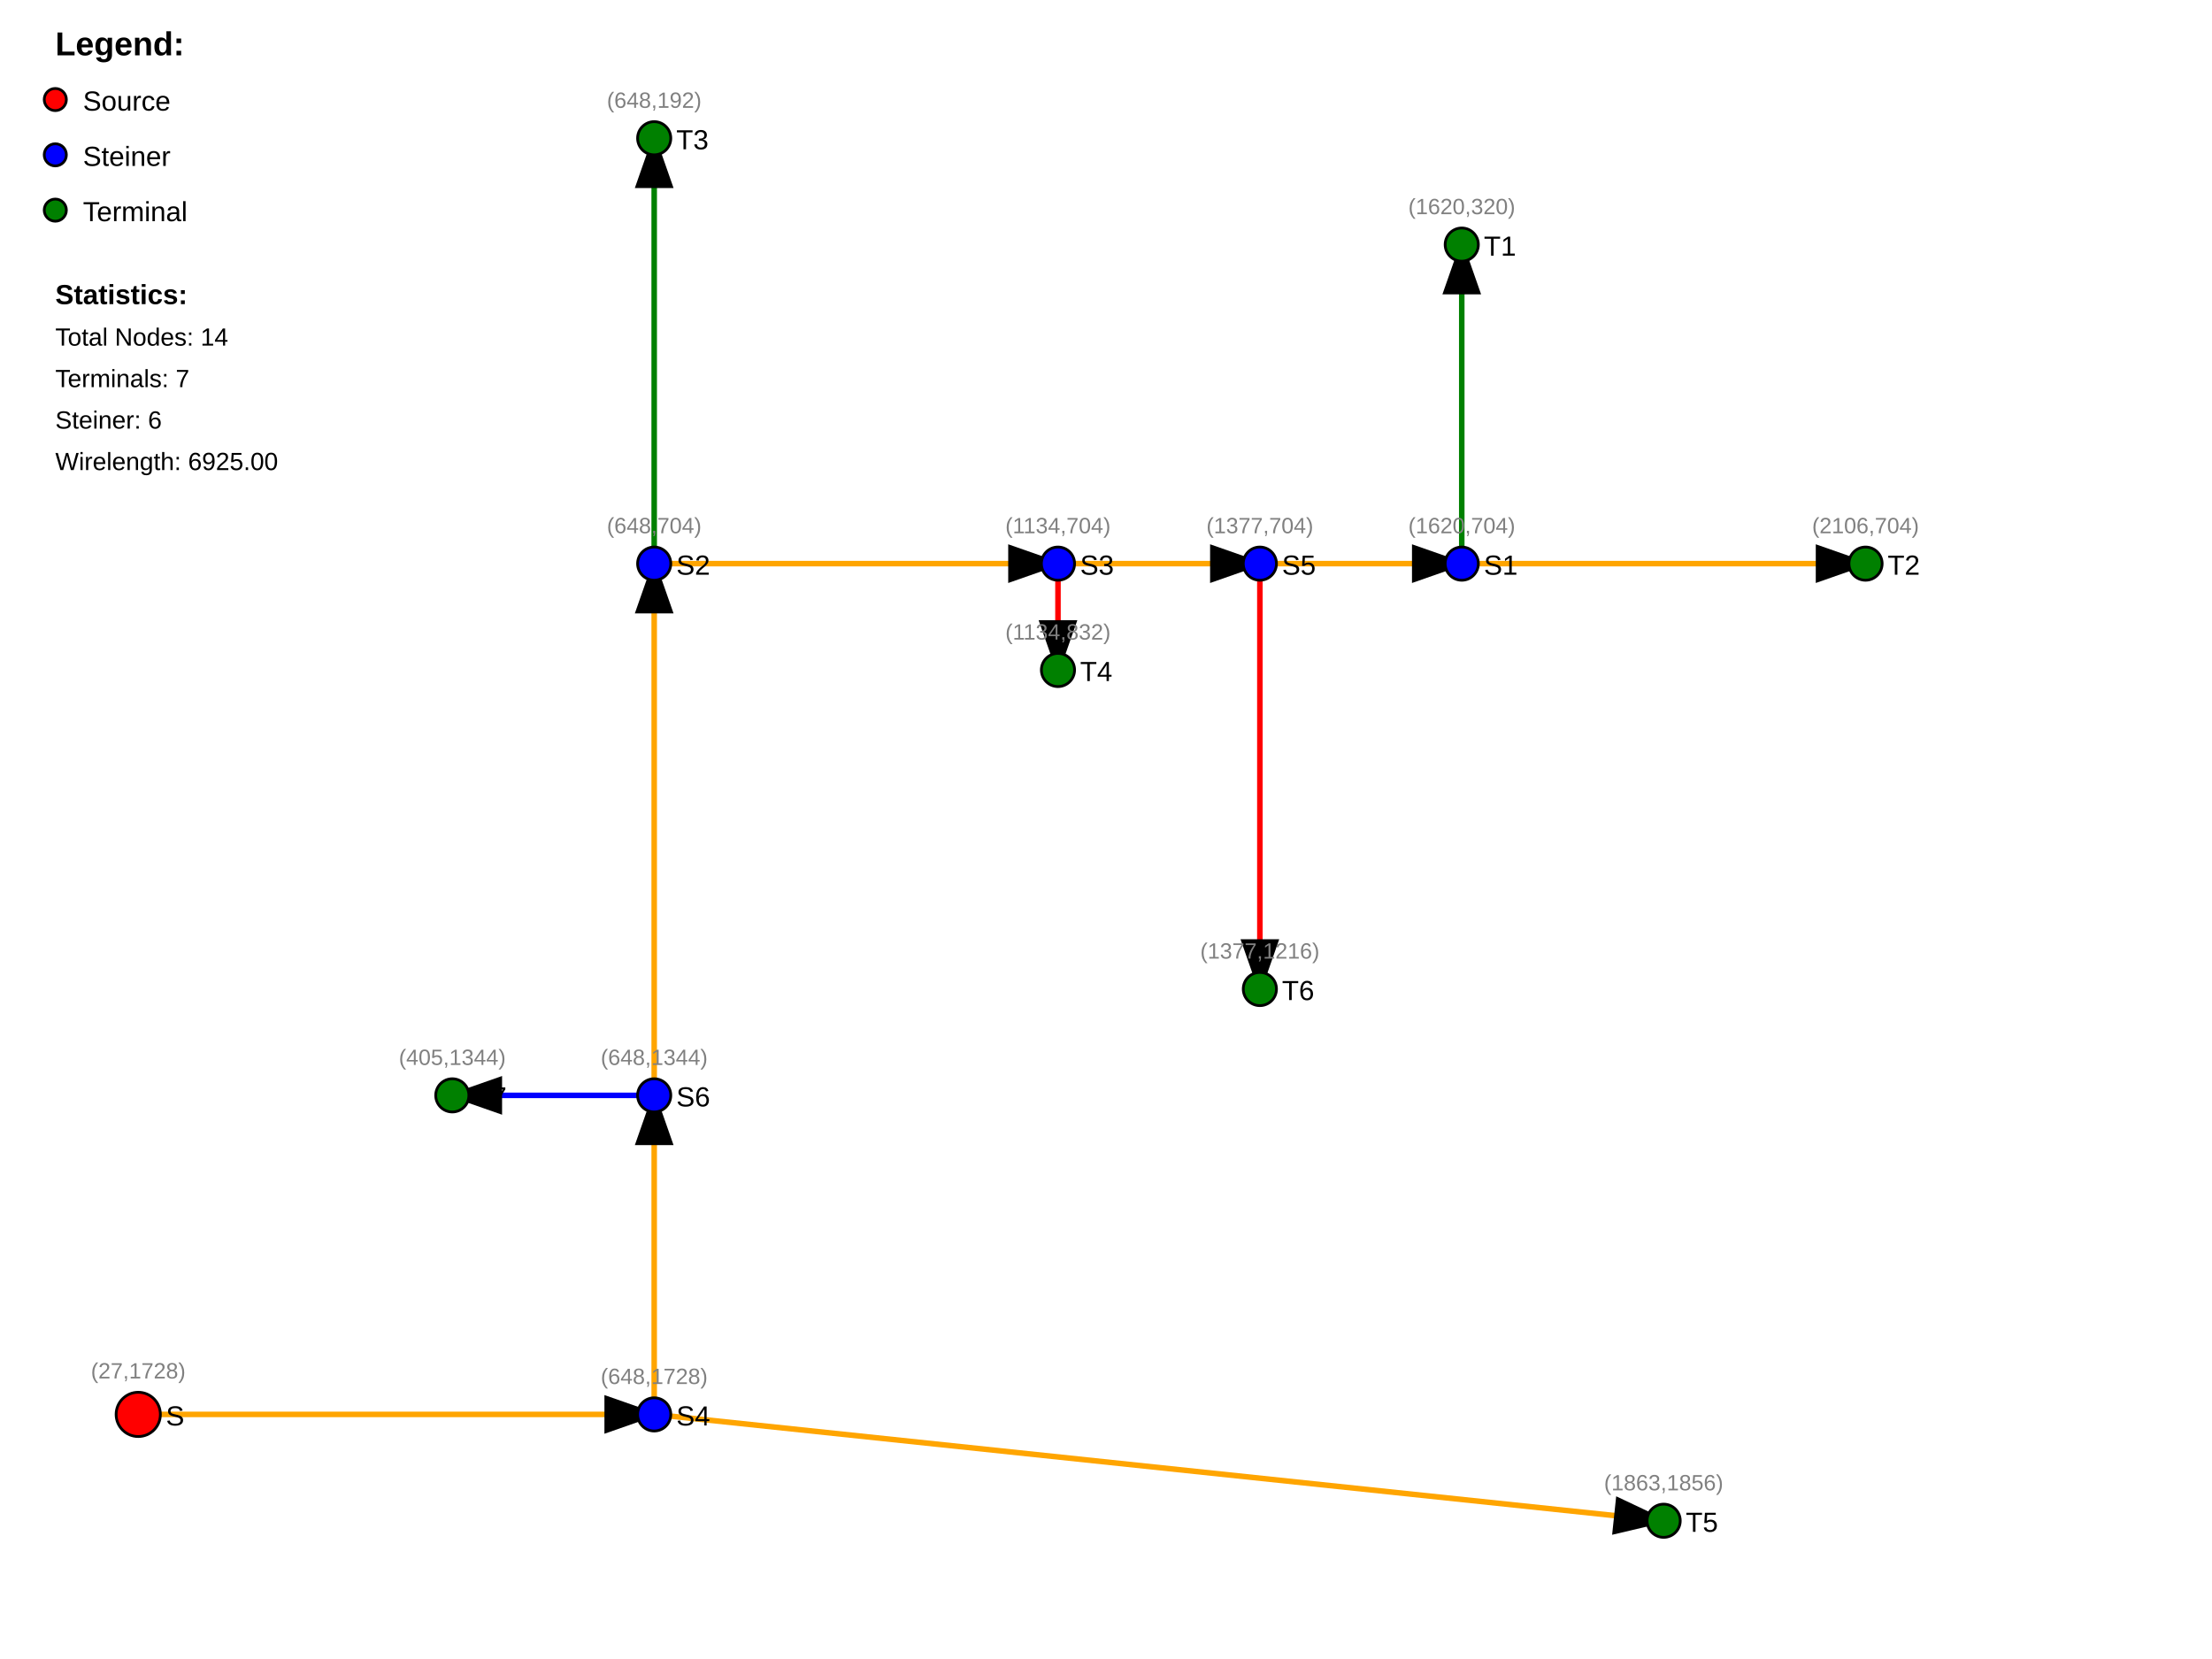
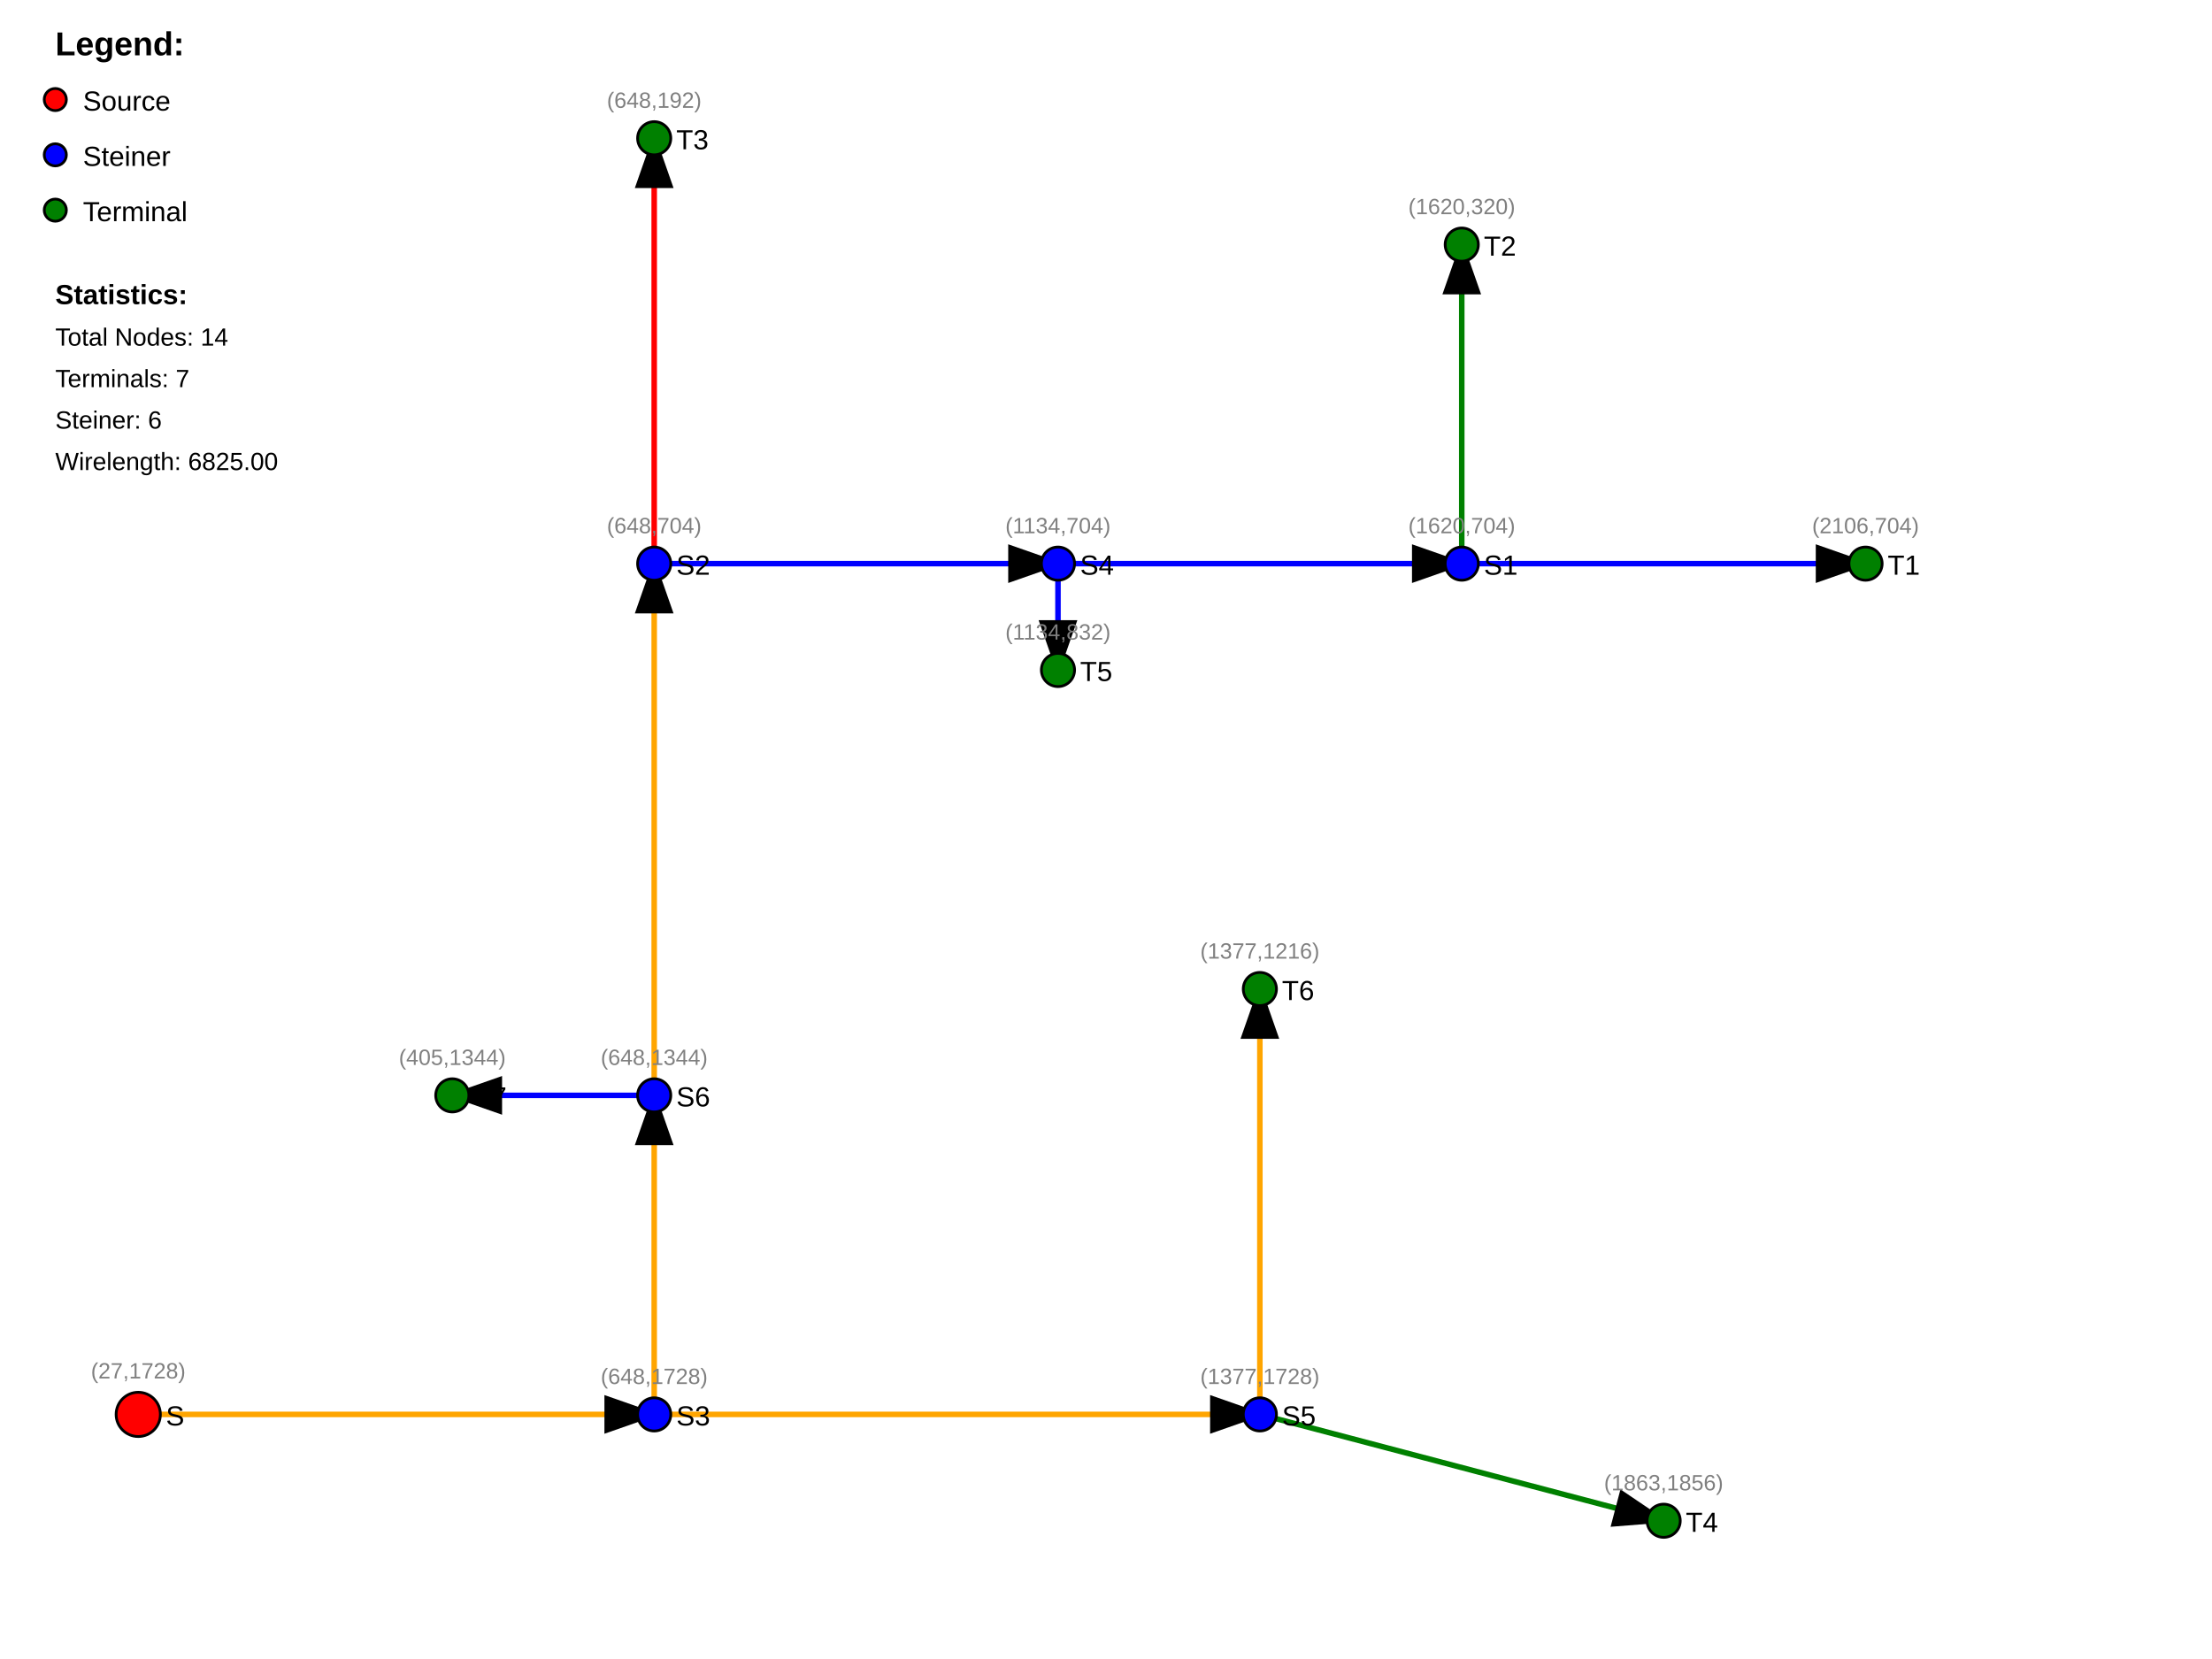
<svg xmlns="http://www.w3.org/2000/svg" width="800" height="600">
  <rect width="100%" height="100%" fill="white" />
  <defs>
    <marker id="arrowhead" markerWidth="10" markerHeight="7" refX="9" refY="3.5" orient="auto">
      <polygon points="0 0, 10 3.5, 0 7" fill="black" />
    </marker>
  </defs>
  <line x1="50.0" y1="511.538" x2="236.599" y2="511.538" stroke="orange" stroke-width="2" marker-end="url(#arrowhead)" />
-   <line x1="236.599" y1="511.538" x2="601.683" y2="550.0" stroke="orange" stroke-width="2" marker-end="url(#arrowhead)" />
+   <line x1="236.599" y1="511.538" x2="455.649" y2="511.538" stroke="orange" stroke-width="2" marker-end="url(#arrowhead)" />
  <line x1="236.599" y1="511.538" x2="236.599" y2="396.154" stroke="orange" stroke-width="2" marker-end="url(#arrowhead)" />
+   <line x1="455.649" y1="511.538" x2="601.683" y2="550.0" stroke="green" stroke-width="2" marker-end="url(#arrowhead)" />
+   <line x1="455.649" y1="511.538" x2="455.649" y2="357.692" stroke="orange" stroke-width="2" marker-end="url(#arrowhead)" />
  <line x1="236.599" y1="396.154" x2="236.599" y2="203.846" stroke="orange" stroke-width="2" marker-end="url(#arrowhead)" />
  <line x1="236.599" y1="396.154" x2="163.582" y2="396.154" stroke="blue" stroke-width="2" marker-end="url(#arrowhead)" />
-   <line x1="236.599" y1="203.846" x2="236.599" y2="50.0" stroke="green" stroke-width="2" marker-end="url(#arrowhead)" />
-   <line x1="236.599" y1="203.846" x2="382.632" y2="203.846" stroke="orange" stroke-width="2" marker-end="url(#arrowhead)" />
-   <line x1="382.632" y1="203.846" x2="382.632" y2="242.308" stroke="red" stroke-width="2" marker-end="url(#arrowhead)" />
-   <line x1="382.632" y1="203.846" x2="455.649" y2="203.846" stroke="orange" stroke-width="2" marker-end="url(#arrowhead)" />
-   <line x1="455.649" y1="203.846" x2="528.666" y2="203.846" stroke="orange" stroke-width="2" marker-end="url(#arrowhead)" />
-   <line x1="455.649" y1="203.846" x2="455.649" y2="357.692" stroke="red" stroke-width="2" marker-end="url(#arrowhead)" />
+   <line x1="236.599" y1="203.846" x2="236.599" y2="50.0" stroke="red" stroke-width="2" marker-end="url(#arrowhead)" />
+   <line x1="236.599" y1="203.846" x2="382.632" y2="203.846" stroke="blue" stroke-width="2" marker-end="url(#arrowhead)" />
+   <line x1="382.632" y1="203.846" x2="528.666" y2="203.846" stroke="blue" stroke-width="2" marker-end="url(#arrowhead)" />
+   <line x1="382.632" y1="203.846" x2="382.632" y2="242.308" stroke="blue" stroke-width="2" marker-end="url(#arrowhead)" />
+   <line x1="528.666" y1="203.846" x2="674.7" y2="203.846" stroke="blue" stroke-width="2" marker-end="url(#arrowhead)" />
  <line x1="528.666" y1="203.846" x2="528.666" y2="88.462" stroke="green" stroke-width="2" marker-end="url(#arrowhead)" />
-   <line x1="528.666" y1="203.846" x2="674.7" y2="203.846" stroke="orange" stroke-width="2" marker-end="url(#arrowhead)" />
  <circle cx="50.0" cy="511.538" r="8" fill="red" stroke="black" stroke-width="1" />
  <text x="60.0" y="515.538" font-family="Arial" font-size="10" fill="black">S</text>
  <text x="50.0" y="498.538" font-family="Arial" font-size="8" fill="gray" text-anchor="middle">(27,1728)</text>
-   <circle cx="528.666" cy="88.462" r="6" fill="green" stroke="black" stroke-width="1" />
-   <text x="536.666" y="92.462" font-family="Arial" font-size="10" fill="black">T1</text>
-   <text x="528.666" y="77.462" font-family="Arial" font-size="8" fill="gray" text-anchor="middle">(1620,320)</text>
+   <circle cx="674.7" cy="203.846" r="6" fill="green" stroke="black" stroke-width="1" />
+   <text x="682.7" y="207.846" font-family="Arial" font-size="10" fill="black">T1</text>
+   <text x="674.7" y="192.846" font-family="Arial" font-size="8" fill="gray" text-anchor="middle">(2106,704)</text>
  <circle cx="528.666" cy="203.846" r="6" fill="blue" stroke="black" stroke-width="1" />
  <text x="536.666" y="207.846" font-family="Arial" font-size="10" fill="black">S1</text>
  <text x="528.666" y="192.846" font-family="Arial" font-size="8" fill="gray" text-anchor="middle">(1620,704)</text>
-   <circle cx="674.7" cy="203.846" r="6" fill="green" stroke="black" stroke-width="1" />
-   <text x="682.7" y="207.846" font-family="Arial" font-size="10" fill="black">T2</text>
-   <text x="674.7" y="192.846" font-family="Arial" font-size="8" fill="gray" text-anchor="middle">(2106,704)</text>
+   <circle cx="528.666" cy="88.462" r="6" fill="green" stroke="black" stroke-width="1" />
+   <text x="536.666" y="92.462" font-family="Arial" font-size="10" fill="black">T2</text>
+   <text x="528.666" y="77.462" font-family="Arial" font-size="8" fill="gray" text-anchor="middle">(1620,320)</text>
  <circle cx="236.599" cy="203.846" r="6" fill="blue" stroke="black" stroke-width="1" />
  <text x="244.599" y="207.846" font-family="Arial" font-size="10" fill="black">S2</text>
  <text x="236.599" y="192.846" font-family="Arial" font-size="8" fill="gray" text-anchor="middle">(648,704)</text>
  <circle cx="236.599" cy="50.0" r="6" fill="green" stroke="black" stroke-width="1" />
  <text x="244.599" y="54.0" font-family="Arial" font-size="10" fill="black">T3</text>
  <text x="236.599" y="39.0" font-family="Arial" font-size="8" fill="gray" text-anchor="middle">(648,192)</text>
+   <circle cx="236.599" cy="511.538" r="6" fill="blue" stroke="black" stroke-width="1" />
+   <text x="244.599" y="515.538" font-family="Arial" font-size="10" fill="black">S3</text>
+   <text x="236.599" y="500.538" font-family="Arial" font-size="8" fill="gray" text-anchor="middle">(648,1728)</text>
+   <circle cx="601.683" cy="550.0" r="6" fill="green" stroke="black" stroke-width="1" />
+   <text x="609.683" y="554.0" font-family="Arial" font-size="10" fill="black">T4</text>
+   <text x="601.683" y="539.0" font-family="Arial" font-size="8" fill="gray" text-anchor="middle">(1863,1856)</text>
  <circle cx="382.632" cy="203.846" r="6" fill="blue" stroke="black" stroke-width="1" />
-   <text x="390.632" y="207.846" font-family="Arial" font-size="10" fill="black">S3</text>
+   <text x="390.632" y="207.846" font-family="Arial" font-size="10" fill="black">S4</text>
  <text x="382.632" y="192.846" font-family="Arial" font-size="8" fill="gray" text-anchor="middle">(1134,704)</text>
  <circle cx="382.632" cy="242.308" r="6" fill="green" stroke="black" stroke-width="1" />
-   <text x="390.632" y="246.308" font-family="Arial" font-size="10" fill="black">T4</text>
+   <text x="390.632" y="246.308" font-family="Arial" font-size="10" fill="black">T5</text>
  <text x="382.632" y="231.308" font-family="Arial" font-size="8" fill="gray" text-anchor="middle">(1134,832)</text>
-   <circle cx="236.599" cy="511.538" r="6" fill="blue" stroke="black" stroke-width="1" />
-   <text x="244.599" y="515.538" font-family="Arial" font-size="10" fill="black">S4</text>
-   <text x="236.599" y="500.538" font-family="Arial" font-size="8" fill="gray" text-anchor="middle">(648,1728)</text>
-   <circle cx="601.683" cy="550.0" r="6" fill="green" stroke="black" stroke-width="1" />
-   <text x="609.683" y="554.0" font-family="Arial" font-size="10" fill="black">T5</text>
-   <text x="601.683" y="539.0" font-family="Arial" font-size="8" fill="gray" text-anchor="middle">(1863,1856)</text>
-   <circle cx="455.649" cy="203.846" r="6" fill="blue" stroke="black" stroke-width="1" />
-   <text x="463.649" y="207.846" font-family="Arial" font-size="10" fill="black">S5</text>
-   <text x="455.649" y="192.846" font-family="Arial" font-size="8" fill="gray" text-anchor="middle">(1377,704)</text>
+   <circle cx="455.649" cy="511.538" r="6" fill="blue" stroke="black" stroke-width="1" />
+   <text x="463.649" y="515.538" font-family="Arial" font-size="10" fill="black">S5</text>
+   <text x="455.649" y="500.538" font-family="Arial" font-size="8" fill="gray" text-anchor="middle">(1377,1728)</text>
  <circle cx="455.649" cy="357.692" r="6" fill="green" stroke="black" stroke-width="1" />
  <text x="463.649" y="361.692" font-family="Arial" font-size="10" fill="black">T6</text>
  <text x="455.649" y="346.692" font-family="Arial" font-size="8" fill="gray" text-anchor="middle">(1377,1216)</text>
  <circle cx="236.599" cy="396.154" r="6" fill="blue" stroke="black" stroke-width="1" />
  <text x="244.599" y="400.154" font-family="Arial" font-size="10" fill="black">S6</text>
  <text x="236.599" y="385.154" font-family="Arial" font-size="8" fill="gray" text-anchor="middle">(648,1344)</text>
  <circle cx="163.582" cy="396.154" r="6" fill="green" stroke="black" stroke-width="1" />
  <text x="171.582" y="400.154" font-family="Arial" font-size="10" fill="black">T7</text>
  <text x="163.582" y="385.154" font-family="Arial" font-size="8" fill="gray" text-anchor="middle">(405,1344)</text>
  <text x="20" y="20" font-family="Arial" font-size="12" font-weight="bold">Legend:</text>
  <circle cx="20" cy="36" r="4" fill="red" stroke="black" />
  <text x="30" y="40" font-family="Arial" font-size="10">Source</text>
  <circle cx="20" cy="56" r="4" fill="blue" stroke="black" />
  <text x="30" y="60" font-family="Arial" font-size="10">Steiner</text>
  <circle cx="20" cy="76" r="4" fill="green" stroke="black" />
  <text x="30" y="80" font-family="Arial" font-size="10">Terminal</text>
  <text x="20" y="110" font-family="Arial" font-size="10" font-weight="bold">Statistics:</text>
  <text x="20" y="125" font-family="Arial" font-size="9">Total Nodes: 14</text>
  <text x="20" y="140" font-family="Arial" font-size="9">Terminals: 7</text>
  <text x="20" y="155" font-family="Arial" font-size="9">Steiner: 6</text>
-   <text x="20" y="170" font-family="Arial" font-size="9">Wirelength: 6925.00</text>
+   <text x="20" y="170" font-family="Arial" font-size="9">Wirelength: 6825.00</text>
</svg>
